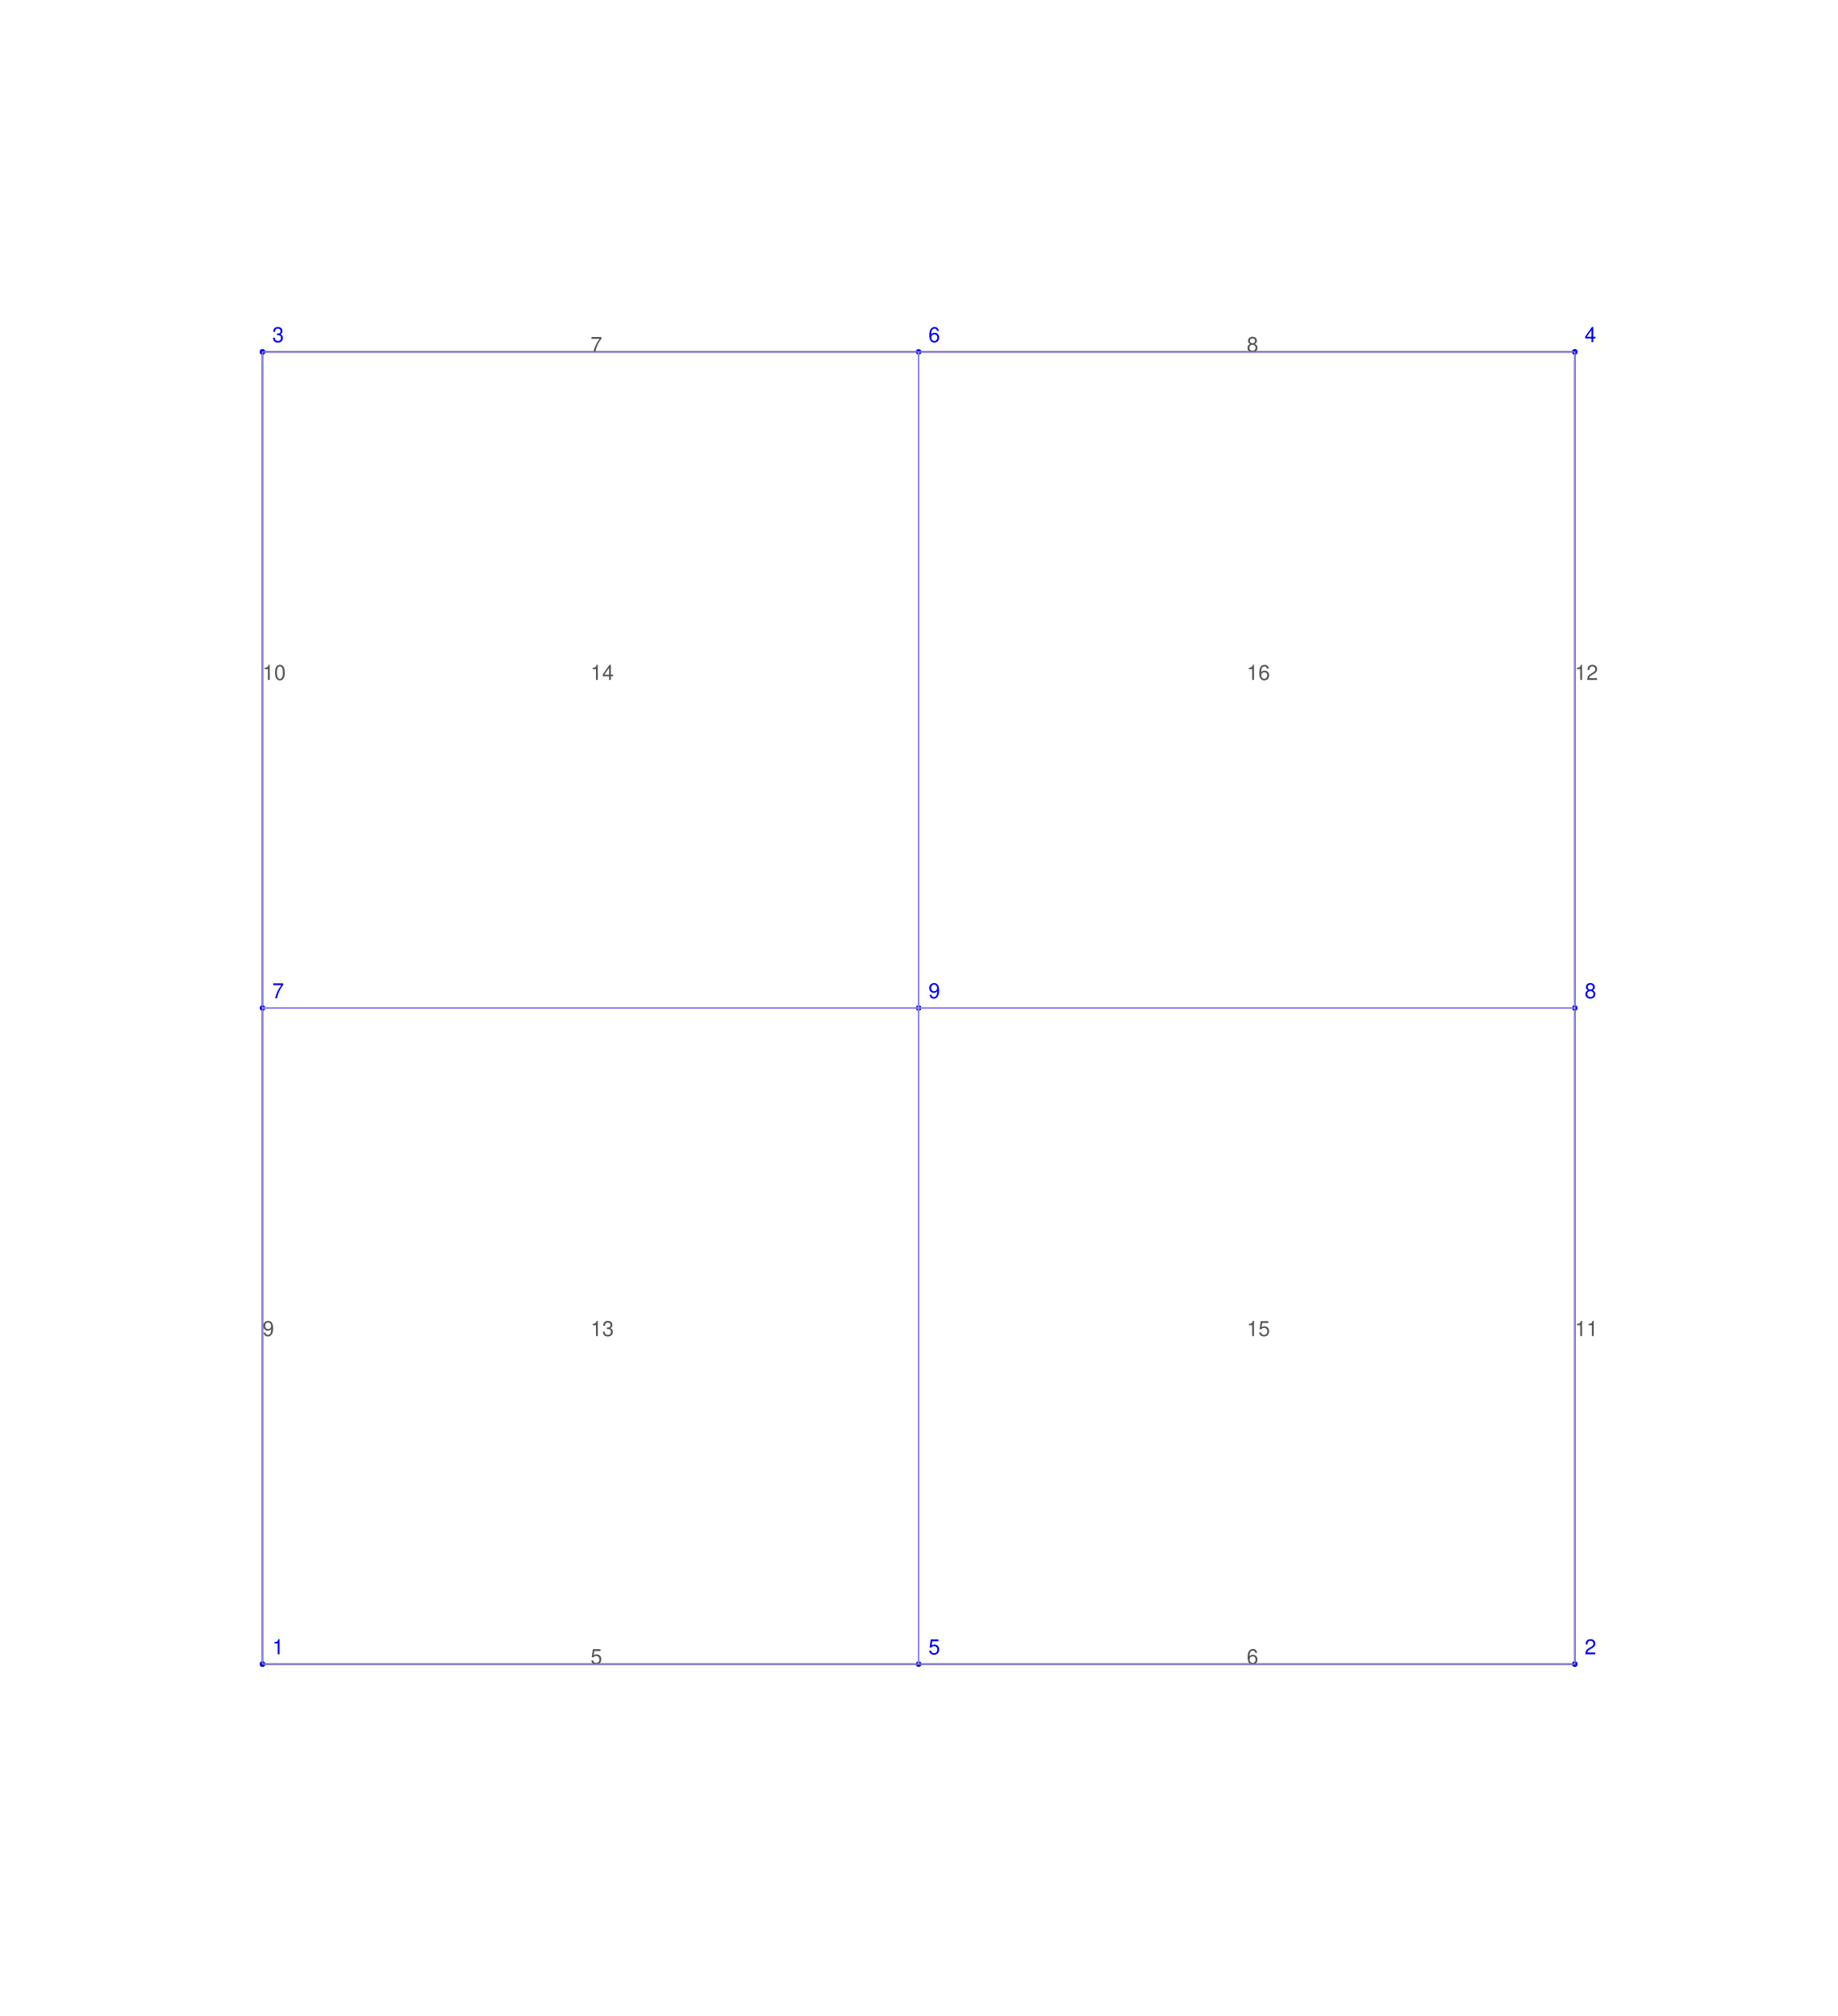
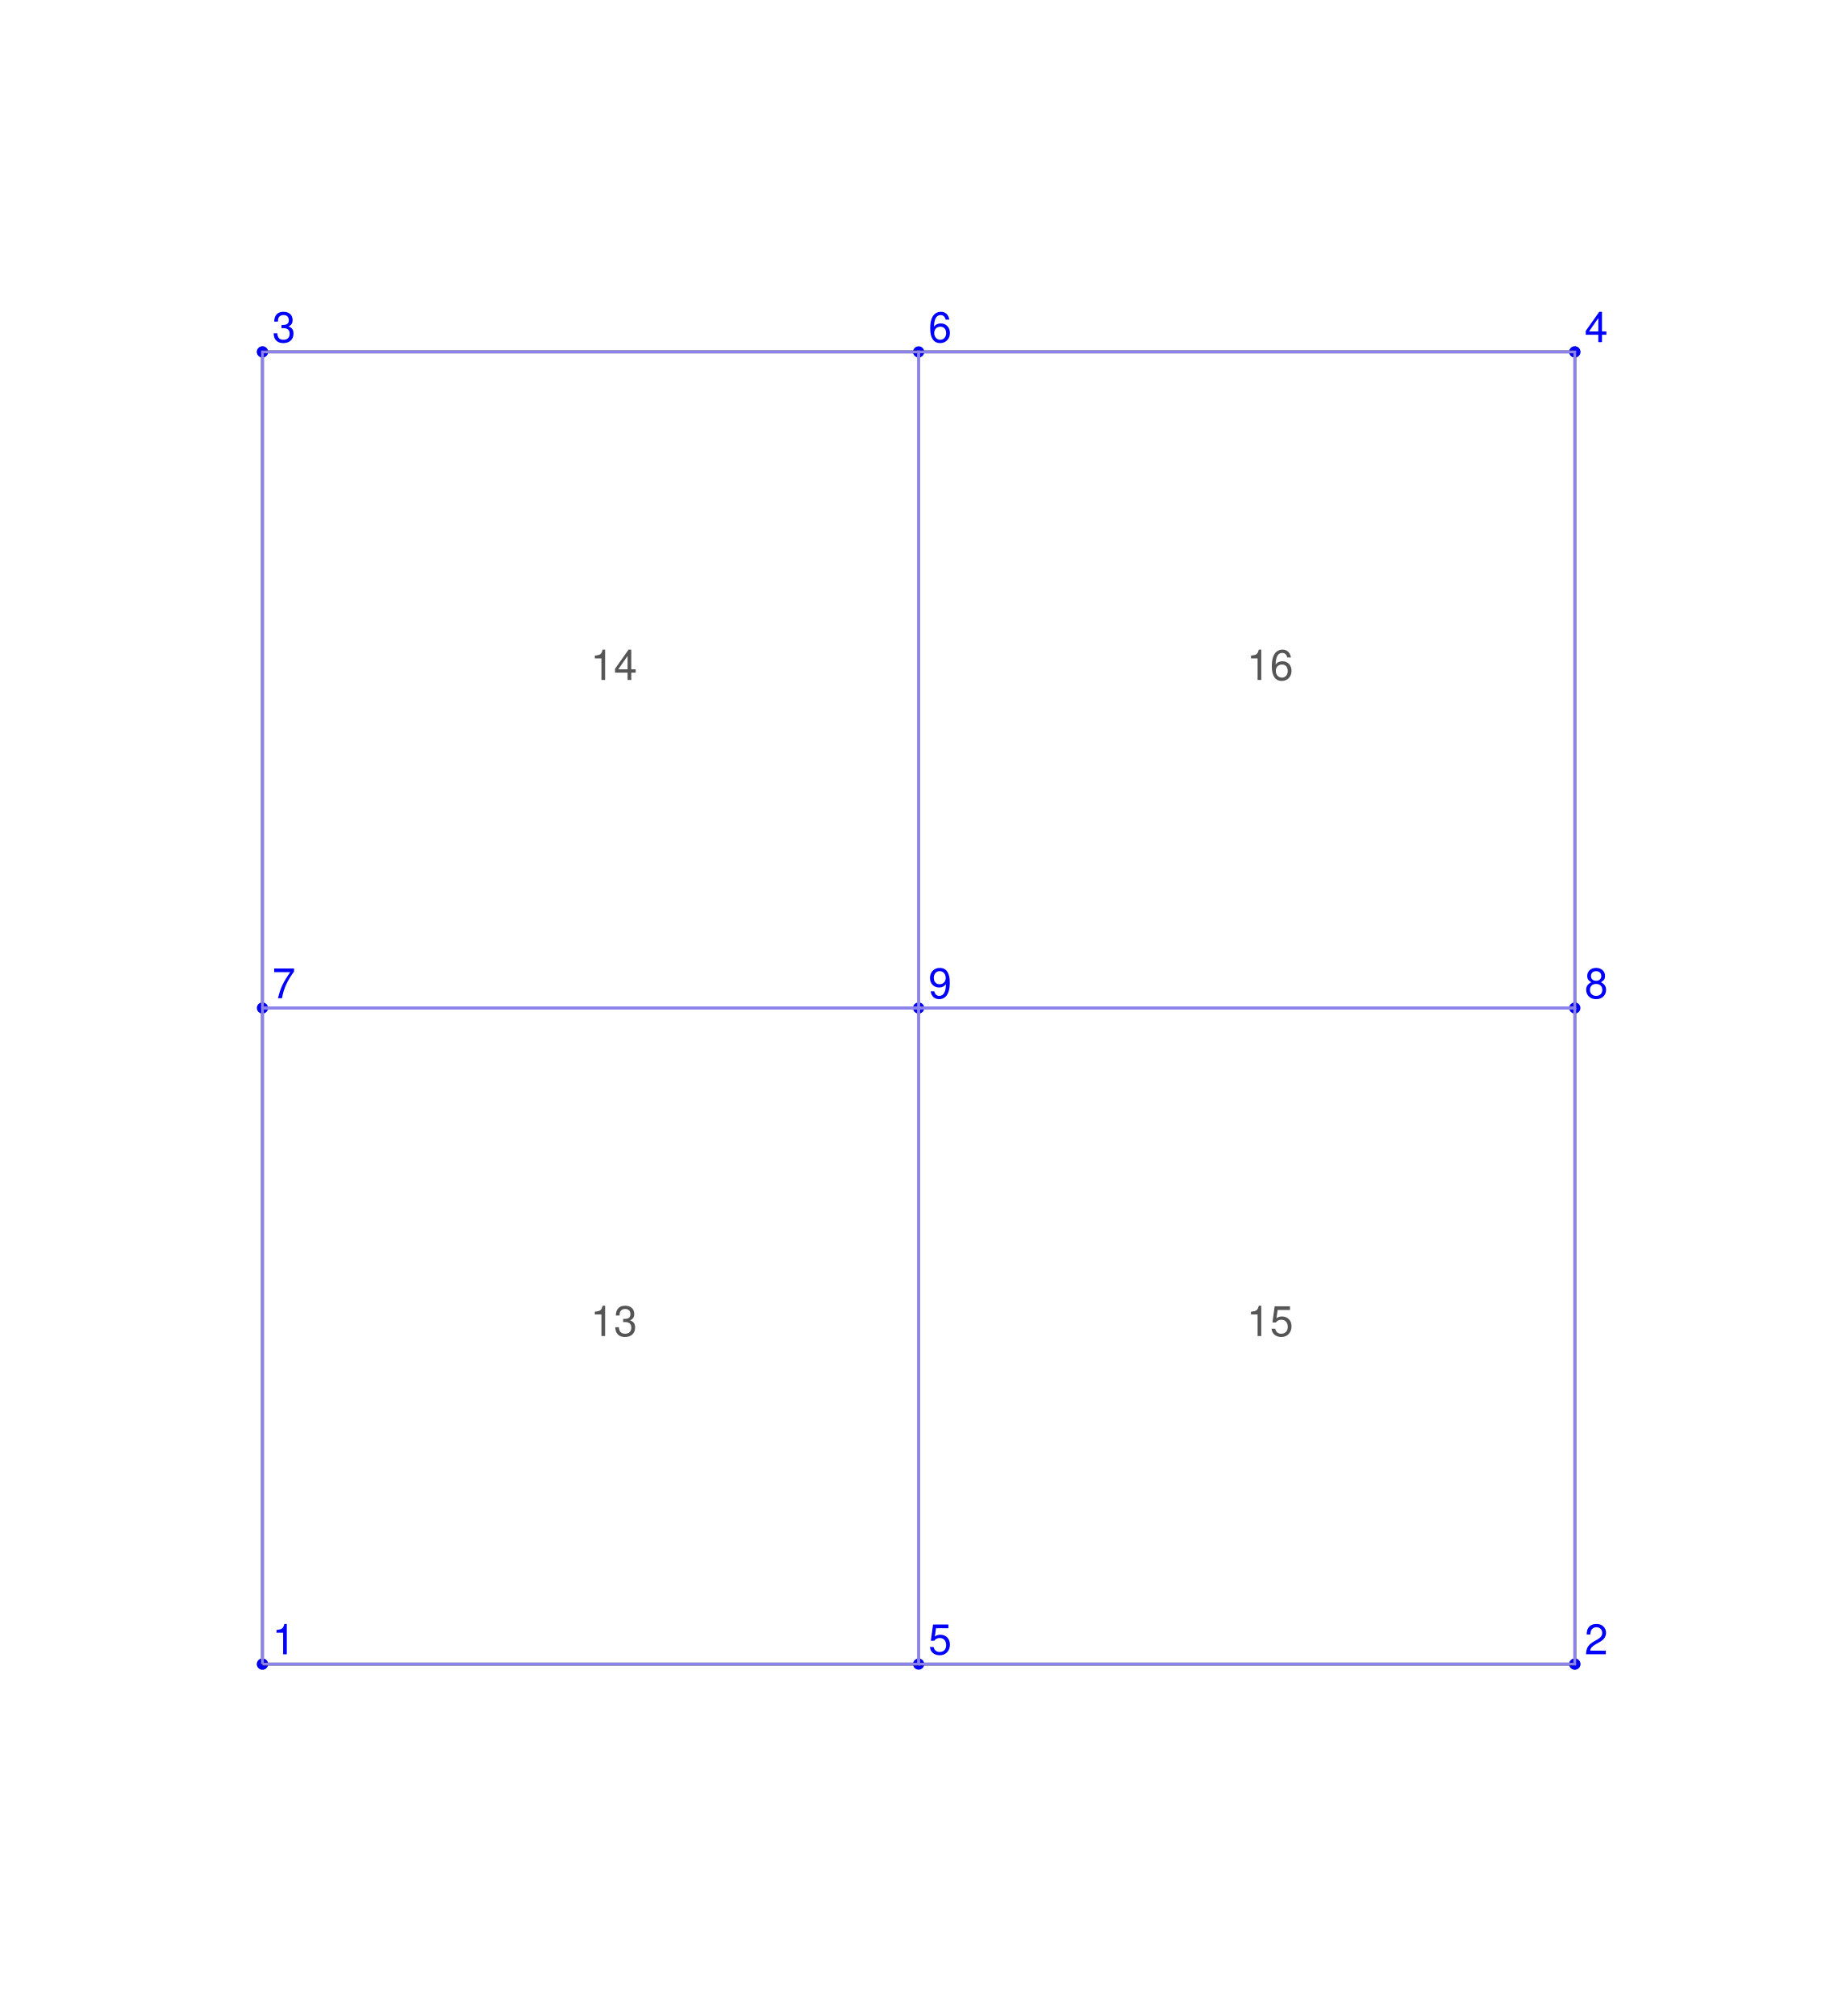
- <svg xmlns="http://www.w3.org/2000/svg" width="1314pt" height="1442pt" viewBox="0 0 1314 1442">
+ <svg xmlns="http://www.w3.org/2000/svg" width="657pt" height="721pt" viewBox="0 0 657 721">
  <defs>
</defs>
  <g>
-     <circle fill="#5a5a5a" cx="187.714" cy="1190.29" r="2" />
-     <circle fill="#5a5a5a" cx="1126.29" cy="1190.29" r="2" />
-     <circle fill="#5a5a5a" cx="187.714" cy="251.714" r="2" />
-     <circle fill="#5a5a5a" cx="1126.29" cy="251.714" r="2" />
-     <circle fill="#0000ff" cx="187.714" cy="1190.29" r="2" />
-     <circle fill="#0000ff" cx="1126.29" cy="1190.29" r="2" />
-     <circle fill="#0000ff" cx="187.714" cy="251.714" r="2" />
-     <circle fill="#0000ff" cx="1126.29" cy="251.714" r="2" />
-     <text fill="#555555" x="422.357" y="1190.29" font-size="15" text-anchor="start" dy="0" font-family="Helvetica">5</text>
-     <text fill="#555555" x="891.643" y="1190.29" font-size="15" text-anchor="start" dy="0" font-family="Helvetica">6</text>
-     <circle fill="#0000ff" cx="657" cy="1190.29" r="2" />
-     <text fill="#555555" x="422.357" y="251.714" font-size="15" text-anchor="start" dy="0" font-family="Helvetica">7</text>
-     <text fill="#555555" x="891.643" y="251.714" font-size="15" text-anchor="start" dy="0" font-family="Helvetica">8</text>
-     <circle fill="#0000ff" cx="657" cy="251.714" r="2" />
-     <text fill="#555555" x="187.714" y="955.643" font-size="15" text-anchor="start" dy="0" font-family="Helvetica">9</text>
-     <text fill="#555555" x="187.714" y="486.357" font-size="15" text-anchor="start" dy="0" font-family="Helvetica">10</text>
-     <circle fill="#0000ff" cx="187.714" cy="721" r="2" />
-     <text fill="#555555" x="1126.29" y="955.643" font-size="15" text-anchor="start" dy="0" font-family="Helvetica">11</text>
-     <text fill="#555555" x="1126.29" y="486.357" font-size="15" text-anchor="start" dy="0" font-family="Helvetica">12</text>
-     <circle fill="#0000ff" cx="1126.29" cy="721" r="2" />
-     <text fill="#555555" x="422.357" y="955.643" font-size="15" text-anchor="start" dy="0" font-family="Helvetica">13</text>
-     <text fill="#555555" x="422.357" y="486.357" font-size="15" text-anchor="start" dy="0" font-family="Helvetica">14</text>
-     <text fill="#555555" x="891.643" y="955.643" font-size="15" text-anchor="start" dy="0" font-family="Helvetica">15</text>
-     <text fill="#555555" x="891.643" y="486.357" font-size="15" text-anchor="start" dy="0" font-family="Helvetica">16</text>
-     <circle fill="#0000ff" cx="657" cy="721" r="2" />
-     <polyline fill="none" stroke="#000000" stroke-width="1" stroke-linecap="butt" stroke-linejoin="miter" points="187.714,1190.29 657,1190.29 1126.29,1190.29" />
-     <polyline fill="none" stroke="#000000" stroke-width="1" stroke-linecap="butt" stroke-linejoin="miter" points="187.714,251.714 657,251.714 1126.29,251.714" />
-     <polyline fill="none" stroke="#000000" stroke-width="1" stroke-linecap="butt" stroke-linejoin="miter" points="187.714,1190.29 187.714,721 187.714,251.714" />
-     <polyline fill="none" stroke="#000000" stroke-width="1" stroke-linecap="butt" stroke-linejoin="miter" points="1126.29,1190.29 1126.29,721 1126.29,251.714" />
-     <polyline fill="none" stroke="#8c82ee" stroke-width="1" stroke-linecap="butt" stroke-linejoin="miter" points="187.714,1190.29 657,1190.29 657,721 187.714,721 187.714,1190.29" />
-     <polyline fill="none" stroke="#8c82ee" stroke-width="1" stroke-linecap="butt" stroke-linejoin="miter" points="187.714,721 657,721 657,251.714 187.714,251.714 187.714,721" />
-     <polyline fill="none" stroke="#8c82ee" stroke-width="1" stroke-linecap="butt" stroke-linejoin="miter" points="657,1190.29 1126.29,1190.29 1126.29,721 657,721 657,1190.29" />
-     <polyline fill="none" stroke="#8c82ee" stroke-width="1" stroke-linecap="butt" stroke-linejoin="miter" points="657,721 1126.29,721 1126.29,251.714 657,251.714 657,721" />
-     <text fill="#0000ff" x="194.714" y="1183.29" font-size="15" text-anchor="start" dy="0" font-family="Helvetica">1</text>
-     <text fill="#0000ff" x="1133.29" y="1183.29" font-size="15" text-anchor="start" dy="0" font-family="Helvetica">2</text>
-     <text fill="#0000ff" x="194.714" y="244.714" font-size="15" text-anchor="start" dy="0" font-family="Helvetica">3</text>
-     <text fill="#0000ff" x="1133.29" y="244.714" font-size="15" text-anchor="start" dy="0" font-family="Helvetica">4</text>
-     <text fill="#0000ff" x="664" y="1183.29" font-size="15" text-anchor="start" dy="0" font-family="Helvetica">5</text>
-     <text fill="#0000ff" x="664" y="244.714" font-size="15" text-anchor="start" dy="0" font-family="Helvetica">6</text>
-     <text fill="#0000ff" x="194.714" y="714" font-size="15" text-anchor="start" dy="0" font-family="Helvetica">7</text>
-     <text fill="#0000ff" x="1133.29" y="714" font-size="15" text-anchor="start" dy="0" font-family="Helvetica">8</text>
-     <text fill="#0000ff" x="664" y="714" font-size="15" text-anchor="start" dy="0" font-family="Helvetica">9</text>
+     <circle fill="#5a5a5a" cx="93.857" cy="595.143" r="2" />
+     <circle fill="#5a5a5a" cx="563.143" cy="595.143" r="2" />
+     <circle fill="#5a5a5a" cx="93.857" cy="125.857" r="2" />
+     <circle fill="#5a5a5a" cx="563.143" cy="125.857" r="2" />
+     <circle fill="#0000ff" cx="93.857" cy="595.143" r="2" />
+     <circle fill="#0000ff" cx="563.143" cy="595.143" r="2" />
+     <circle fill="#0000ff" cx="93.857" cy="125.857" r="2" />
+     <circle fill="#0000ff" cx="563.143" cy="125.857" r="2" />
+     <circle fill="#0000ff" cx="328.5" cy="595.143" r="2" />
+     <circle fill="#0000ff" cx="328.5" cy="125.857" r="2" />
+     <circle fill="#0000ff" cx="93.857" cy="360.5" r="2" />
+     <circle fill="#0000ff" cx="563.143" cy="360.5" r="2" />
+     <text fill="#555555" x="211.179" y="477.821" font-size="15" text-anchor="start" dy="0" font-family="Helvetica">13</text>
+     <text fill="#555555" x="211.179" y="243.179" font-size="15" text-anchor="start" dy="0" font-family="Helvetica">14</text>
+     <text fill="#555555" x="445.821" y="477.821" font-size="15" text-anchor="start" dy="0" font-family="Helvetica">15</text>
+     <text fill="#555555" x="445.821" y="243.179" font-size="15" text-anchor="start" dy="0" font-family="Helvetica">16</text>
+     <circle fill="#0000ff" cx="328.5" cy="360.5" r="2" />
+     <polyline fill="none" stroke="#000000" stroke-width="1" stroke-linecap="butt" stroke-linejoin="miter" points="93.857,595.143 328.5,595.143 563.143,595.143" />
+     <polyline fill="none" stroke="#000000" stroke-width="1" stroke-linecap="butt" stroke-linejoin="miter" points="93.857,125.857 328.5,125.857 563.143,125.857" />
+     <polyline fill="none" stroke="#000000" stroke-width="1" stroke-linecap="butt" stroke-linejoin="miter" points="93.857,595.143 93.857,360.5 93.857,125.857" />
+     <polyline fill="none" stroke="#000000" stroke-width="1" stroke-linecap="butt" stroke-linejoin="miter" points="563.143,595.143 563.143,360.5 563.143,125.857" />
+     <polyline fill="none" stroke="#8c82ee" stroke-width="1" stroke-linecap="butt" stroke-linejoin="miter" points="93.857,595.143 328.5,595.143 328.5,360.5 93.857,360.5 93.857,595.143" />
+     <polyline fill="none" stroke="#8c82ee" stroke-width="1" stroke-linecap="butt" stroke-linejoin="miter" points="93.857,360.5 328.5,360.5 328.5,125.857 93.857,125.857 93.857,360.5" />
+     <polyline fill="none" stroke="#8c82ee" stroke-width="1" stroke-linecap="butt" stroke-linejoin="miter" points="328.5,595.143 563.143,595.143 563.143,360.5 328.5,360.5 328.5,595.143" />
+     <polyline fill="none" stroke="#8c82ee" stroke-width="1" stroke-linecap="butt" stroke-linejoin="miter" points="328.5,360.5 563.143,360.5 563.143,125.857 328.5,125.857 328.5,360.5" />
+     <text fill="#0000ff" x="97.357" y="591.643" font-size="15" text-anchor="start" dy="0" font-family="Helvetica">1</text>
+     <text fill="#0000ff" x="566.643" y="591.643" font-size="15" text-anchor="start" dy="0" font-family="Helvetica">2</text>
+     <text fill="#0000ff" x="97.357" y="122.357" font-size="15" text-anchor="start" dy="0" font-family="Helvetica">3</text>
+     <text fill="#0000ff" x="566.643" y="122.357" font-size="15" text-anchor="start" dy="0" font-family="Helvetica">4</text>
+     <text fill="#0000ff" x="332" y="591.643" font-size="15" text-anchor="start" dy="0" font-family="Helvetica">5</text>
+     <text fill="#0000ff" x="332" y="122.357" font-size="15" text-anchor="start" dy="0" font-family="Helvetica">6</text>
+     <text fill="#0000ff" x="97.357" y="357" font-size="15" text-anchor="start" dy="0" font-family="Helvetica">7</text>
+     <text fill="#0000ff" x="566.643" y="357" font-size="15" text-anchor="start" dy="0" font-family="Helvetica">8</text>
+     <text fill="#0000ff" x="332" y="357" font-size="15" text-anchor="start" dy="0" font-family="Helvetica">9</text>
  </g>
</svg>
